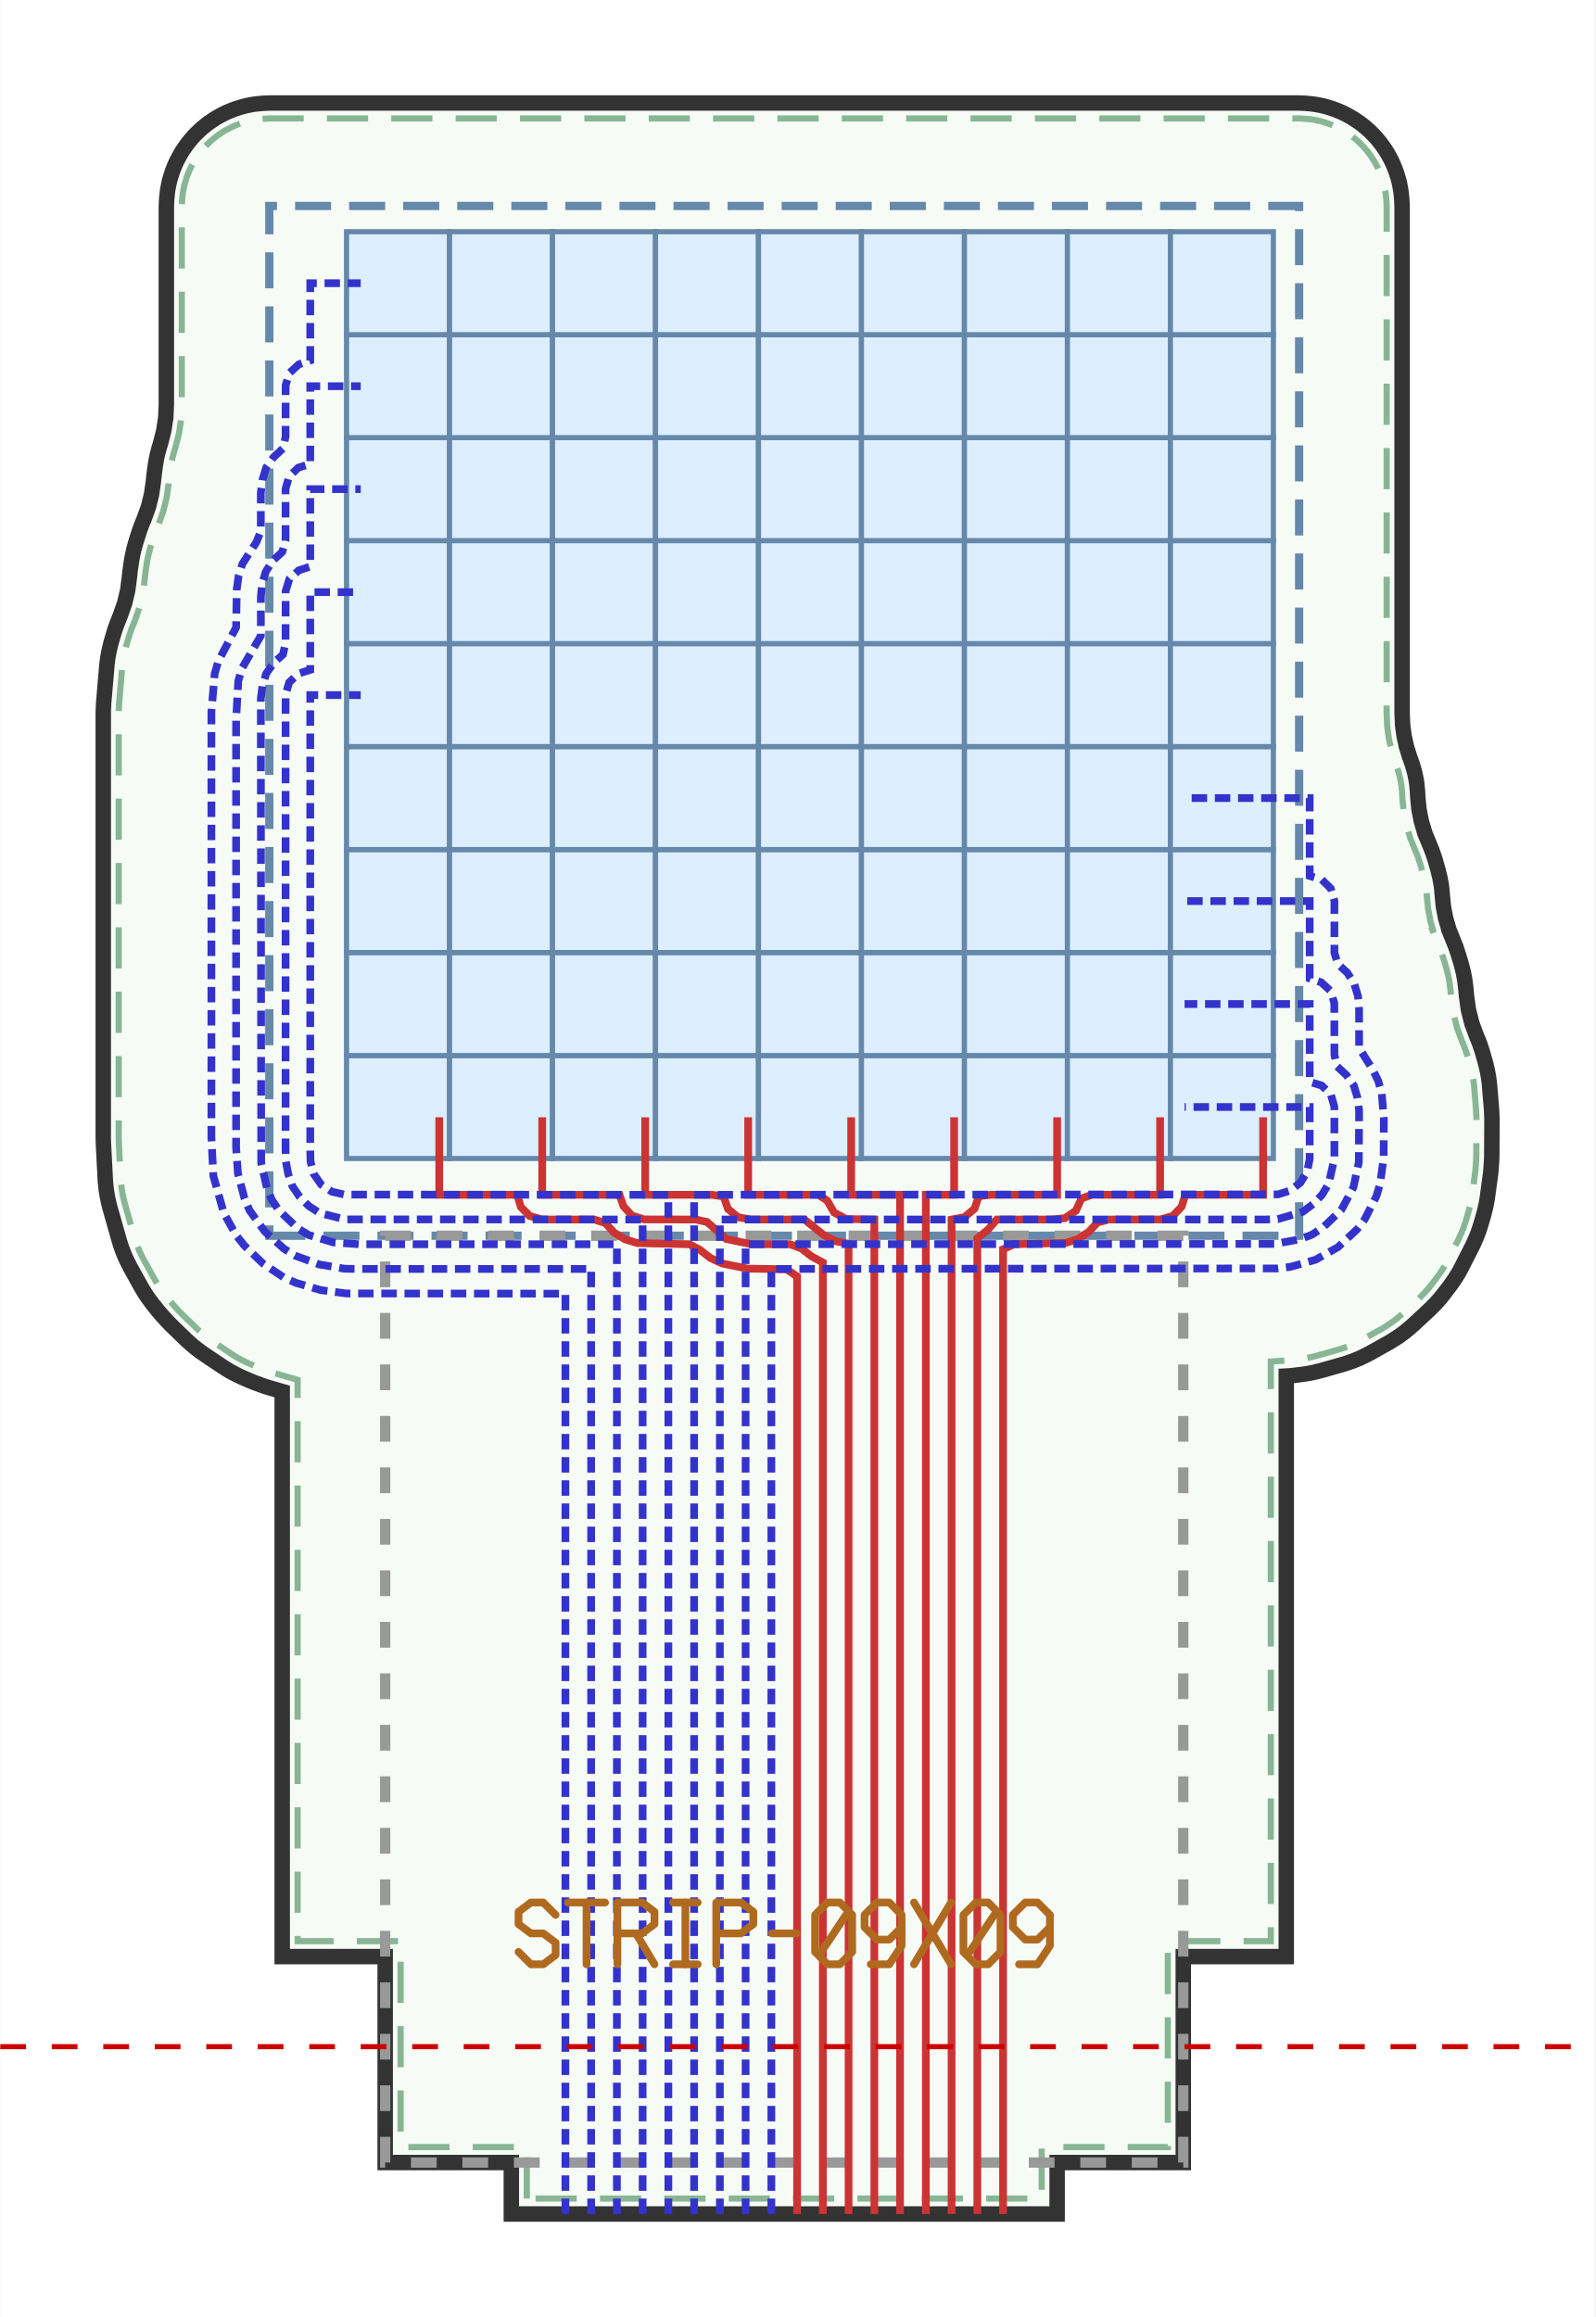
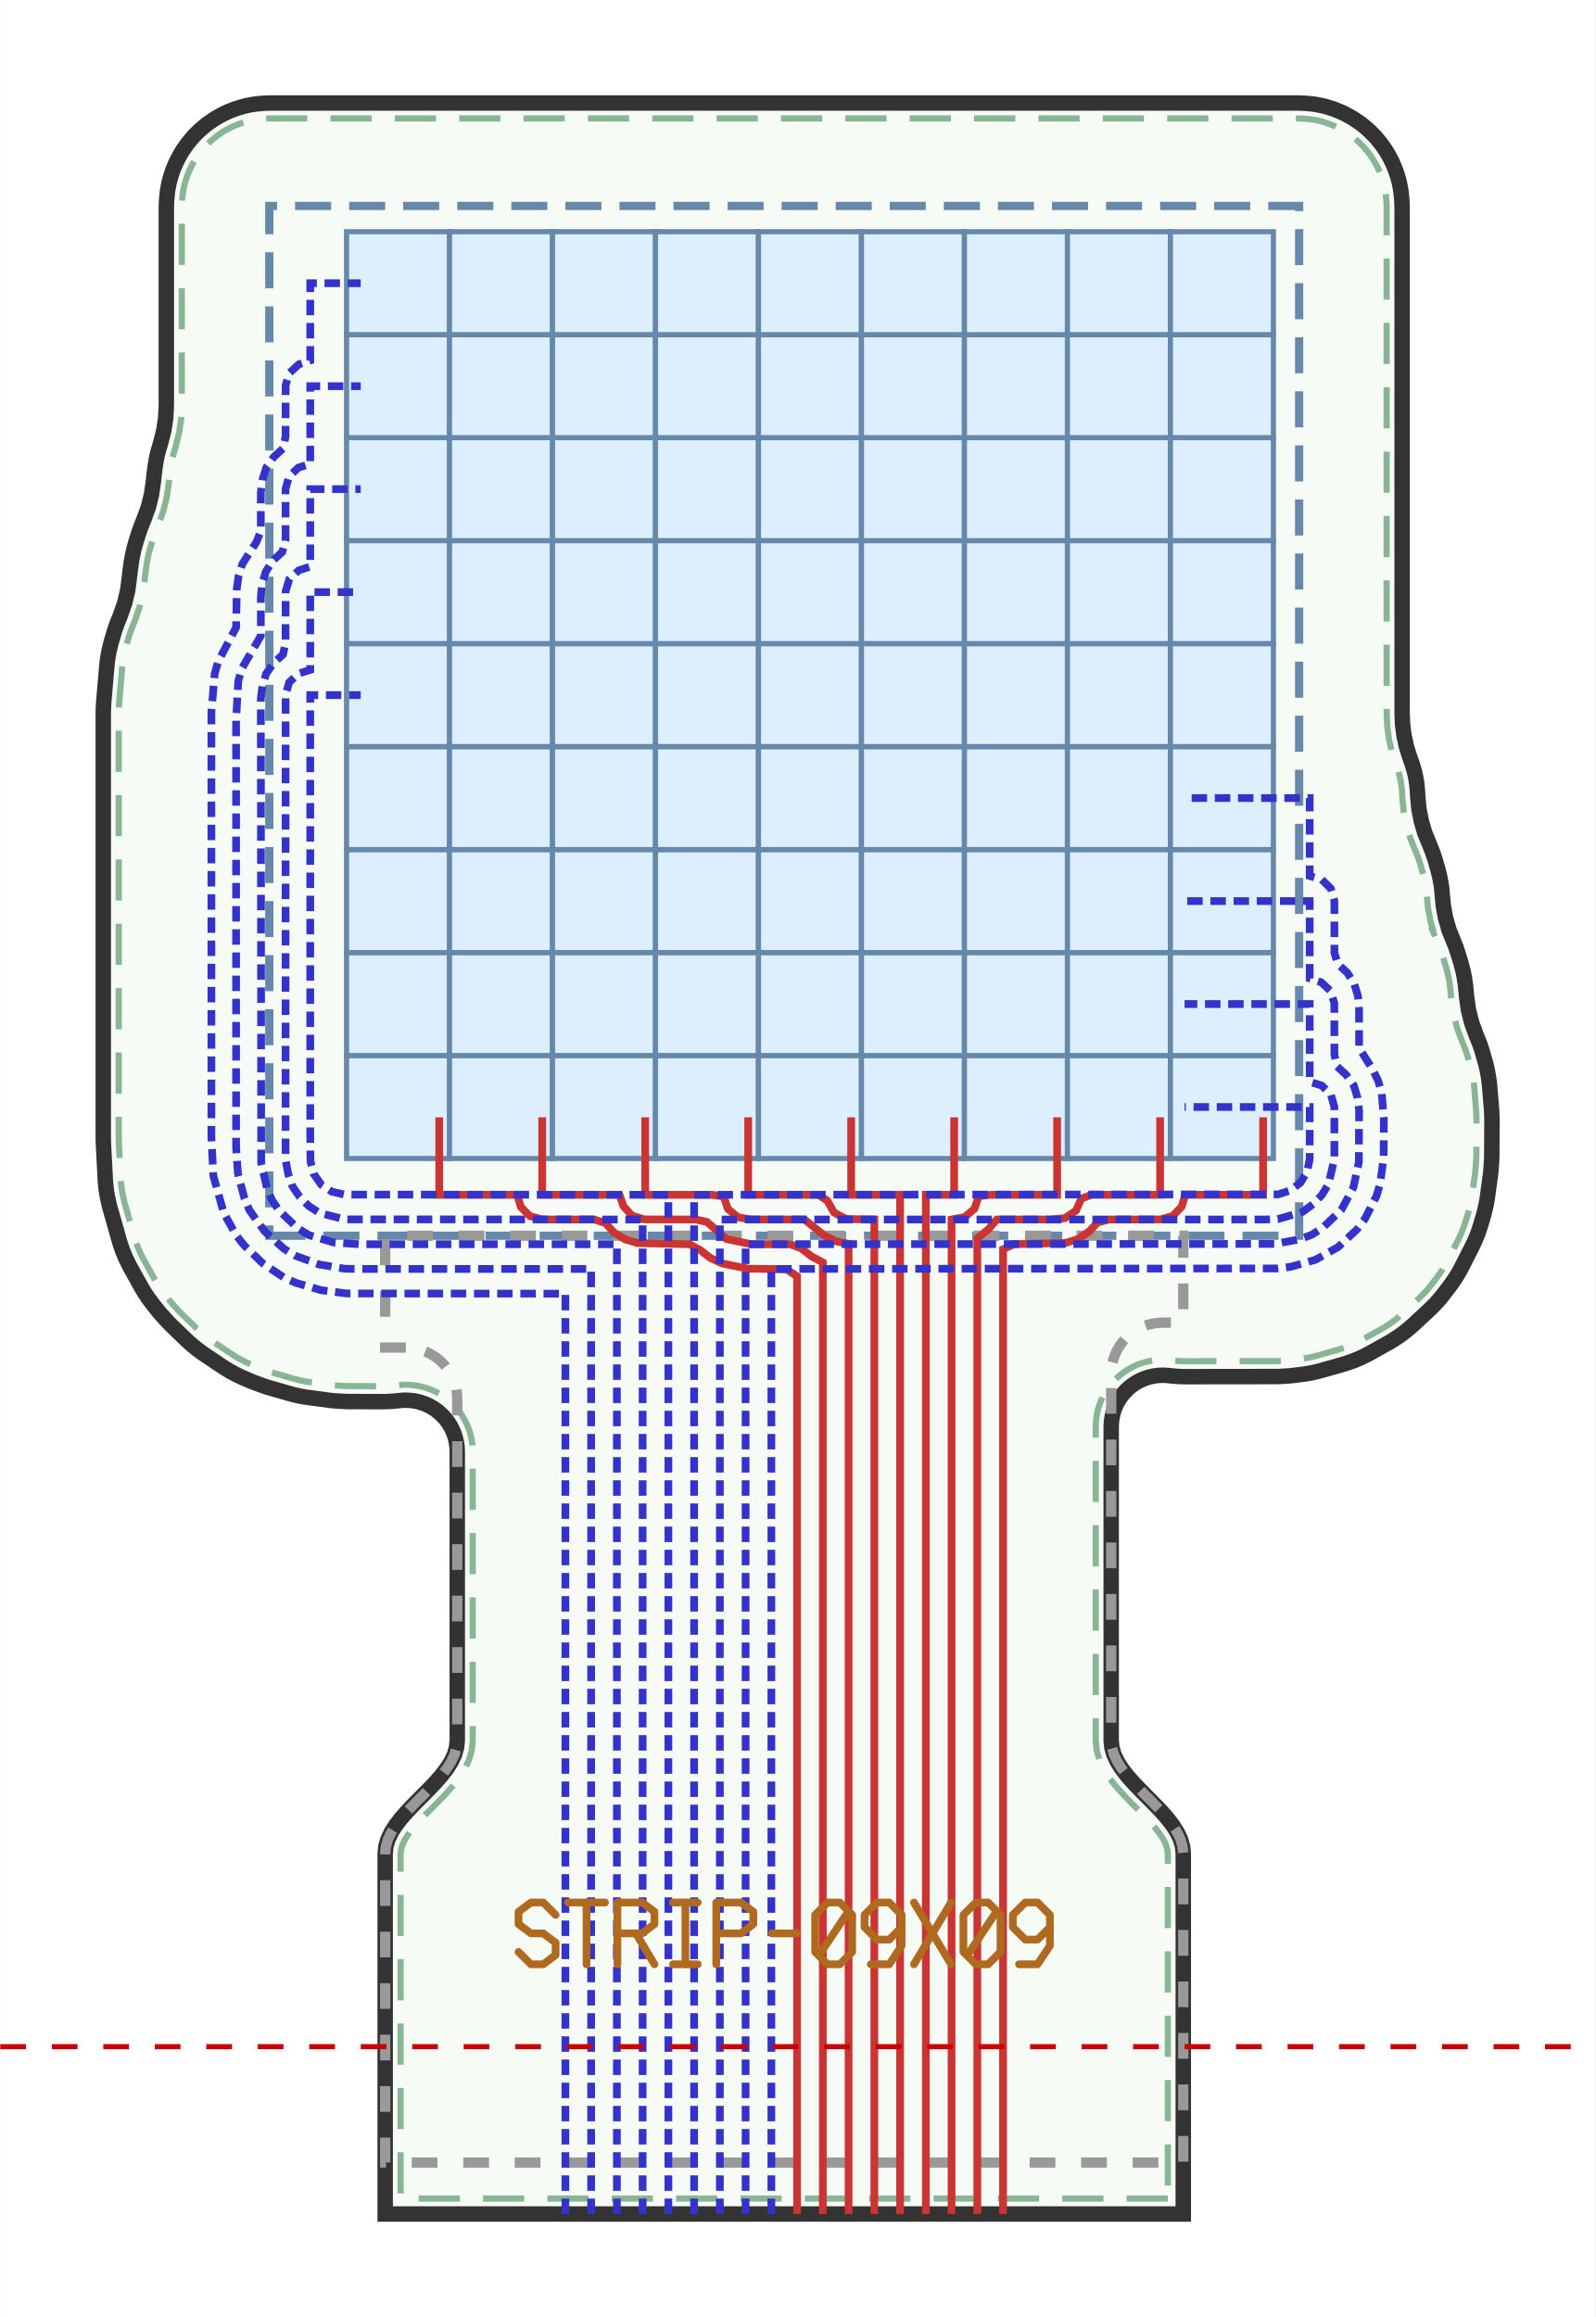
<svg xmlns="http://www.w3.org/2000/svg" viewBox="0 0 30.97 45.00" width="800" height="1162">
  <style>
  .outline { fill: none; stroke: #333; stroke-width: 0.3; }
  .sensor-outline { fill: none; stroke: #6688aa; stroke-width: 0.16; stroke-dasharray: 0.7,0.35; }
  .routing-area { fill: #eef8ef; stroke: none; opacity: 0.55; }
  .route-keepout { fill: none; stroke: #2d7d46; stroke-width: 0.12; stroke-dasharray: 0.8,0.45; opacity: 0.55; }
  .cable { fill: none; stroke: #999; stroke-width: 0.2; stroke-dasharray: 0.5; }
  .pixel { fill: #ddeeff; stroke: #6688aa; stroke-width: 0.1; }
  .pixel-removed { fill: #ffdddd; stroke: #cc4444; stroke-width: 0.1; stroke-dasharray: 0.3; }
  .col-route { fill: none; stroke: #cc3333; stroke-width: 0.15; }
  .row-route { fill: none; stroke: #3333cc; stroke-width: 0.15; stroke-dasharray: 0.3,0.15; }
  .in1-route { fill: none; stroke: #c98a00; stroke-width: 0.15; }
  .in2-route { fill: none; stroke: #2e9e57; stroke-width: 0.15; }
  .connector { fill: #ffffcc; stroke: #999; stroke-width: 0.15; }
  .pad-line { stroke: #cc0000; stroke-width: 0.1; stroke-dasharray: 0.5; }
  .silk { fill: none; stroke: #b06a1f; stroke-width: 0.15; stroke-linecap: round; stroke-linejoin: round; }
</style>
  <rect x="0" y="0" width="30.97" height="45.00" fill="white" />
-   <polygon points="9.925,43.000 9.925,42.000 7.475,42.000 7.475,38.000 5.475,38.000 5.475,27.025 5.199,26.945 5.122,26.920 4.943,26.855 4.868,26.825 4.701,26.753 4.650,26.729 4.557,26.683 4.458,26.630 4.370,26.576 4.322,26.546 3.954,26.299 3.908,26.267 3.825,26.205 3.739,26.136 3.661,26.067 3.620,26.030 3.310,25.730 3.254,25.672 3.126,25.532 3.074,25.471 2.959,25.327 2.928,25.285 2.870,25.207 2.812,25.121 2.762,25.038 2.735,24.993 2.523,24.611 2.490,24.546 2.431,24.425 2.376,24.291 2.332,24.164 2.311,24.095 2.126,23.443 2.109,23.375 2.081,23.247 2.058,23.109 2.044,22.979 2.039,22.909 2.003,22.211 2.002,22.179 2.000,22.105 2.000,22.074 2.000,13.856 2.001,13.803 2.006,13.677 2.010,13.624 2.069,12.935 2.075,12.873 2.091,12.759 2.114,12.637 2.141,12.525 2.156,12.465 2.209,12.284 2.228,12.224 2.267,12.114 2.333,11.949 2.417,11.708 2.475,11.461 2.508,11.208 2.511,11.179 2.519,11.102 2.545,10.918 2.553,10.868 2.571,10.774 2.593,10.674 2.618,10.583 2.632,10.533 2.691,10.346 2.709,10.293 2.745,10.195 2.792,10.081 2.877,9.846 2.937,9.604 2.973,9.357 2.982,9.264 3.005,9.082 3.013,9.029 3.029,8.931 3.051,8.827 3.076,8.731 3.091,8.680 3.116,8.597 3.176,8.358 3.213,8.114 3.225,7.867 3.225,4.031 3.226,3.969 3.232,3.865 3.244,3.743 3.254,3.671 3.278,3.550 3.296,3.479 3.332,3.362 3.356,3.292 3.403,3.179 3.435,3.113 3.493,3.005 3.530,2.941 3.599,2.840 3.642,2.781 3.720,2.686 3.769,2.631 3.856,2.545 3.911,2.495 4.005,2.417 4.064,2.374 4.166,2.306 4.229,2.268 4.338,2.210 4.404,2.178 4.517,2.132 4.587,2.107 4.704,2.071 4.775,2.053 4.895,2.029 4.968,2.019 5.090,2.007 5.194,2.002 5.256,2.000 25.194,2.000 25.256,2.002 25.360,2.007 25.482,2.019 25.554,2.029 25.675,2.053 25.746,2.071 25.863,2.107 25.932,2.132 26.046,2.178 26.112,2.210 26.220,2.268 26.283,2.306 26.385,2.374 26.444,2.417 26.539,2.495 26.594,2.545 26.680,2.631 26.730,2.686 26.807,2.781 26.851,2.840 26.919,2.941 26.957,3.005 27.015,3.113 27.046,3.179 27.093,3.292 27.118,3.362 27.154,3.479 27.172,3.550 27.195,3.671 27.206,3.743 27.218,3.865 27.223,3.969 27.225,4.031 27.225,13.857 27.234,14.071 27.262,14.284 27.307,14.494 27.371,14.699 27.419,14.833 27.454,14.950 27.475,15.031 27.499,15.151 27.511,15.233 27.523,15.355 27.529,15.475 27.552,15.714 27.598,15.949 27.666,16.179 27.757,16.401 27.764,16.417 27.812,16.538 27.851,16.652 27.871,16.714 27.922,16.895 27.936,16.951 27.961,17.055 27.982,17.168 27.993,17.245 28.003,17.360 28.003,17.363 28.026,17.600 28.070,17.834 28.137,18.062 28.200,18.219 28.199,18.219 28.261,18.373 28.295,18.470 28.312,18.522 28.368,18.706 28.385,18.769 28.415,18.888 28.439,19.017 28.456,19.138 28.463,19.203 28.475,19.342 28.513,19.612 28.580,19.877 28.675,20.133 28.697,20.184 28.738,20.289 28.771,20.388 28.787,20.442 28.840,20.627 28.856,20.687 28.881,20.797 28.903,20.917 28.918,21.030 28.924,21.090 28.961,21.535 28.964,21.589 28.969,21.716 28.970,21.769 28.966,22.458 28.963,22.540 28.950,22.733 28.941,22.814 28.882,23.249 28.875,23.295 28.860,23.380 28.840,23.471 28.819,23.555 28.807,23.600 28.751,23.792 28.733,23.847 28.699,23.948 28.656,24.054 28.613,24.152 28.588,24.203 28.386,24.601 28.360,24.651 28.309,24.742 28.249,24.837 28.190,24.923 28.157,24.969 28.038,25.125 28.005,25.168 27.940,25.245 27.868,25.325 27.797,25.397 27.759,25.434 27.437,25.733 27.381,25.782 27.275,25.870 27.155,25.958 27.039,26.032 26.975,26.071 26.601,26.280 26.536,26.314 26.414,26.374 26.278,26.430 26.149,26.475 26.079,26.497 25.653,26.618 25.607,26.630 25.522,26.651 25.429,26.670 25.343,26.684 25.296,26.691 25.108,26.714 25.031,26.722 24.975,26.725 24.975,38.000 22.975,38.000 22.975,42.000 20.525,42.000 20.525,43.000" class="routing-area" />
-   <polygon points="9.925,43.000 9.925,42.000 7.475,42.000 7.475,38.000 5.475,38.000 5.475,27.025 5.199,26.945 5.122,26.920 4.943,26.855 4.868,26.825 4.701,26.753 4.650,26.729 4.557,26.683 4.458,26.630 4.370,26.576 4.322,26.546 3.954,26.299 3.908,26.267 3.825,26.205 3.739,26.136 3.661,26.067 3.620,26.030 3.310,25.730 3.254,25.672 3.126,25.532 3.074,25.471 2.959,25.327 2.928,25.285 2.870,25.207 2.812,25.121 2.762,25.038 2.735,24.993 2.523,24.611 2.490,24.546 2.431,24.425 2.376,24.291 2.332,24.164 2.311,24.095 2.126,23.443 2.109,23.375 2.081,23.247 2.058,23.109 2.044,22.979 2.039,22.909 2.003,22.211 2.002,22.179 2.000,22.105 2.000,22.074 2.000,13.856 2.001,13.803 2.006,13.677 2.010,13.624 2.069,12.935 2.075,12.873 2.091,12.759 2.114,12.637 2.141,12.525 2.156,12.465 2.209,12.284 2.228,12.224 2.267,12.114 2.333,11.949 2.417,11.708 2.475,11.461 2.508,11.208 2.511,11.179 2.519,11.102 2.545,10.918 2.553,10.868 2.571,10.774 2.593,10.674 2.618,10.583 2.632,10.533 2.691,10.346 2.709,10.293 2.745,10.195 2.792,10.081 2.877,9.846 2.937,9.604 2.973,9.357 2.982,9.264 3.005,9.082 3.013,9.029 3.029,8.931 3.051,8.827 3.076,8.731 3.091,8.680 3.116,8.597 3.176,8.358 3.213,8.114 3.225,7.867 3.225,4.031 3.226,3.969 3.232,3.865 3.244,3.743 3.254,3.671 3.278,3.550 3.296,3.479 3.332,3.362 3.356,3.292 3.403,3.179 3.435,3.113 3.493,3.005 3.530,2.941 3.599,2.840 3.642,2.781 3.720,2.686 3.769,2.631 3.856,2.545 3.911,2.495 4.005,2.417 4.064,2.374 4.166,2.306 4.229,2.268 4.338,2.210 4.404,2.178 4.517,2.132 4.587,2.107 4.704,2.071 4.775,2.053 4.895,2.029 4.968,2.019 5.090,2.007 5.194,2.002 5.256,2.000 25.194,2.000 25.256,2.002 25.360,2.007 25.482,2.019 25.554,2.029 25.675,2.053 25.746,2.071 25.863,2.107 25.932,2.132 26.046,2.178 26.112,2.210 26.220,2.268 26.283,2.306 26.385,2.374 26.444,2.417 26.539,2.495 26.594,2.545 26.680,2.631 26.730,2.686 26.807,2.781 26.851,2.840 26.919,2.941 26.957,3.005 27.015,3.113 27.046,3.179 27.093,3.292 27.118,3.362 27.154,3.479 27.172,3.550 27.195,3.671 27.206,3.743 27.218,3.865 27.223,3.969 27.225,4.031 27.225,13.857 27.234,14.071 27.262,14.284 27.307,14.494 27.371,14.699 27.419,14.833 27.454,14.950 27.475,15.031 27.499,15.151 27.511,15.233 27.523,15.355 27.529,15.475 27.552,15.714 27.598,15.949 27.666,16.179 27.757,16.401 27.764,16.417 27.812,16.538 27.851,16.652 27.871,16.714 27.922,16.895 27.936,16.951 27.961,17.055 27.982,17.168 27.993,17.245 28.003,17.360 28.003,17.363 28.026,17.600 28.070,17.834 28.137,18.062 28.200,18.219 28.199,18.219 28.261,18.373 28.295,18.470 28.312,18.522 28.368,18.706 28.385,18.769 28.415,18.888 28.439,19.017 28.456,19.138 28.463,19.203 28.475,19.342 28.513,19.612 28.580,19.877 28.675,20.133 28.697,20.184 28.738,20.289 28.771,20.388 28.787,20.442 28.840,20.627 28.856,20.687 28.881,20.797 28.903,20.917 28.918,21.030 28.924,21.090 28.961,21.535 28.964,21.589 28.969,21.716 28.970,21.769 28.966,22.458 28.963,22.540 28.950,22.733 28.941,22.814 28.882,23.249 28.875,23.295 28.860,23.380 28.840,23.471 28.819,23.555 28.807,23.600 28.751,23.792 28.733,23.847 28.699,23.948 28.656,24.054 28.613,24.152 28.588,24.203 28.386,24.601 28.360,24.651 28.309,24.742 28.249,24.837 28.190,24.923 28.157,24.969 28.038,25.125 28.005,25.168 27.940,25.245 27.868,25.325 27.797,25.397 27.759,25.434 27.437,25.733 27.381,25.782 27.275,25.870 27.155,25.958 27.039,26.032 26.975,26.071 26.601,26.280 26.536,26.314 26.414,26.374 26.278,26.430 26.149,26.475 26.079,26.497 25.653,26.618 25.607,26.630 25.522,26.651 25.429,26.670 25.343,26.684 25.296,26.691 25.108,26.714 25.031,26.722 24.975,26.725 24.975,38.000 22.975,38.000 22.975,42.000 20.525,42.000 20.525,43.000" class="outline" />
+   <polygon points="22.975,43.000 7.475,43.000 7.475,36.000 7.488,35.863 7.528,35.725 7.593,35.588 7.680,35.450 7.786,35.313 7.907,35.175 8.038,35.038 8.311,34.763 8.443,34.626 8.564,34.488 8.670,34.351 8.757,34.213 8.822,34.076 8.861,33.938 8.875,33.801 8.875,28.194 8.870,28.094 8.855,27.996 8.831,27.899 8.797,27.806 8.754,27.716 8.702,27.631 8.642,27.552 8.574,27.479 8.500,27.413 8.419,27.354 8.333,27.305 8.242,27.263 8.148,27.232 8.051,27.209 7.952,27.197 7.853,27.194 7.753,27.201 7.752,27.201 7.740,27.203 7.618,27.215 7.504,27.220 7.442,27.222 6.759,27.221 6.677,27.218 6.485,27.206 6.403,27.198 5.972,27.140 5.925,27.133 5.839,27.119 5.747,27.099 5.663,27.078 5.618,27.066 5.199,26.945 5.122,26.920 4.943,26.855 4.868,26.825 4.701,26.753 4.650,26.729 4.557,26.683 4.458,26.630 4.370,26.576 4.322,26.546 3.954,26.299 3.908,26.267 3.825,26.205 3.739,26.136 3.661,26.067 3.620,26.030 3.310,25.730 3.254,25.672 3.126,25.532 3.074,25.471 2.959,25.327 2.928,25.285 2.870,25.207 2.812,25.121 2.762,25.038 2.735,24.993 2.523,24.611 2.490,24.546 2.431,24.425 2.376,24.291 2.332,24.164 2.311,24.095 2.126,23.443 2.109,23.375 2.081,23.247 2.058,23.109 2.044,22.979 2.039,22.909 2.003,22.211 2.002,22.179 2.000,22.105 2.000,22.074 2.000,13.856 2.001,13.803 2.006,13.677 2.010,13.624 2.069,12.935 2.075,12.873 2.091,12.759 2.114,12.637 2.141,12.525 2.156,12.465 2.209,12.284 2.228,12.224 2.267,12.114 2.333,11.949 2.417,11.708 2.475,11.461 2.508,11.208 2.511,11.179 2.519,11.102 2.545,10.918 2.553,10.868 2.571,10.774 2.593,10.674 2.618,10.583 2.632,10.533 2.691,10.346 2.709,10.293 2.745,10.195 2.792,10.081 2.877,9.846 2.937,9.604 2.973,9.357 2.982,9.264 3.005,9.082 3.013,9.029 3.029,8.931 3.051,8.827 3.076,8.731 3.091,8.680 3.116,8.597 3.176,8.358 3.213,8.114 3.225,7.867 3.225,4.031 3.226,3.969 3.232,3.865 3.244,3.743 3.254,3.671 3.278,3.550 3.296,3.479 3.332,3.362 3.356,3.292 3.403,3.179 3.435,3.113 3.493,3.005 3.530,2.941 3.599,2.840 3.642,2.781 3.720,2.686 3.769,2.631 3.856,2.545 3.911,2.495 4.005,2.417 4.064,2.374 4.166,2.306 4.229,2.268 4.338,2.210 4.404,2.178 4.517,2.132 4.587,2.107 4.704,2.071 4.775,2.053 4.895,2.029 4.968,2.019 5.090,2.007 5.194,2.002 5.256,2.000 25.194,2.000 25.256,2.002 25.360,2.007 25.482,2.019 25.554,2.029 25.675,2.053 25.746,2.071 25.863,2.107 25.932,2.132 26.046,2.178 26.112,2.210 26.220,2.268 26.283,2.306 26.385,2.374 26.444,2.417 26.539,2.495 26.594,2.545 26.680,2.631 26.730,2.686 26.807,2.781 26.851,2.840 26.919,2.941 26.957,3.005 27.015,3.113 27.046,3.179 27.093,3.292 27.118,3.362 27.154,3.479 27.172,3.550 27.195,3.671 27.206,3.743 27.218,3.865 27.223,3.969 27.225,4.031 27.225,13.857 27.234,14.071 27.262,14.284 27.307,14.494 27.371,14.699 27.419,14.833 27.454,14.950 27.475,15.031 27.499,15.151 27.511,15.233 27.523,15.355 27.529,15.475 27.552,15.714 27.598,15.949 27.666,16.179 27.757,16.401 27.764,16.417 27.812,16.538 27.851,16.652 27.871,16.714 27.922,16.895 27.936,16.951 27.961,17.055 27.982,17.168 27.993,17.245 28.003,17.360 28.003,17.363 28.026,17.600 28.070,17.834 28.137,18.062 28.200,18.219 28.199,18.219 28.261,18.373 28.295,18.470 28.312,18.522 28.368,18.706 28.385,18.769 28.415,18.888 28.439,19.017 28.456,19.138 28.463,19.203 28.475,19.342 28.513,19.612 28.580,19.877 28.675,20.133 28.697,20.184 28.738,20.289 28.771,20.388 28.787,20.442 28.840,20.627 28.856,20.687 28.881,20.797 28.903,20.917 28.918,21.030 28.924,21.090 28.961,21.535 28.964,21.589 28.969,21.716 28.970,21.769 28.966,22.458 28.963,22.540 28.950,22.733 28.941,22.814 28.882,23.249 28.875,23.295 28.860,23.380 28.840,23.471 28.819,23.555 28.807,23.600 28.751,23.792 28.733,23.847 28.699,23.948 28.656,24.054 28.613,24.152 28.588,24.203 28.386,24.601 28.360,24.651 28.309,24.742 28.249,24.837 28.190,24.923 28.157,24.969 28.038,25.125 28.005,25.168 27.940,25.245 27.868,25.325 27.797,25.397 27.759,25.434 27.437,25.733 27.381,25.782 27.275,25.870 27.155,25.958 27.039,26.032 26.975,26.071 26.601,26.280 26.536,26.314 26.414,26.374 26.278,26.430 26.149,26.475 26.079,26.497 25.653,26.618 25.607,26.630 25.522,26.651 25.429,26.670 25.343,26.684 25.296,26.691 25.108,26.714 25.031,26.722 24.848,26.733 24.771,26.735 23.008,26.737 22.946,26.736 22.832,26.730 22.710,26.718 22.698,26.717 22.696,26.716 22.597,26.709 22.498,26.712 22.399,26.725 22.302,26.747 22.208,26.779 22.117,26.820 22.031,26.870 21.950,26.928 21.876,26.994 21.808,27.067 21.748,27.146 21.696,27.231 21.653,27.321 21.619,27.415 21.595,27.511 21.580,27.610 21.575,27.709 21.575,33.801 21.588,33.938 21.628,34.076 21.693,34.213 21.780,34.351 21.886,34.488 22.007,34.626 22.138,34.763 22.411,35.038 22.543,35.175 22.664,35.313 22.770,35.450 22.857,35.588 22.922,35.725 22.961,35.863 22.975,36.000" class="routing-area" />
+   <polygon points="22.975,43.000 7.475,43.000 7.475,36.000 7.488,35.863 7.528,35.725 7.593,35.588 7.680,35.450 7.786,35.313 7.907,35.175 8.038,35.038 8.311,34.763 8.443,34.626 8.564,34.488 8.670,34.351 8.757,34.213 8.822,34.076 8.861,33.938 8.875,33.801 8.875,28.194 8.870,28.094 8.855,27.996 8.831,27.899 8.797,27.806 8.754,27.716 8.702,27.631 8.642,27.552 8.574,27.479 8.500,27.413 8.419,27.354 8.333,27.305 8.242,27.263 8.148,27.232 8.051,27.209 7.952,27.197 7.853,27.194 7.753,27.201 7.752,27.201 7.740,27.203 7.618,27.215 7.504,27.220 7.442,27.222 6.759,27.221 6.677,27.218 6.485,27.206 6.403,27.198 5.972,27.140 5.925,27.133 5.839,27.119 5.747,27.099 5.663,27.078 5.618,27.066 5.199,26.945 5.122,26.920 4.943,26.855 4.868,26.825 4.701,26.753 4.650,26.729 4.557,26.683 4.458,26.630 4.370,26.576 4.322,26.546 3.954,26.299 3.908,26.267 3.825,26.205 3.739,26.136 3.661,26.067 3.620,26.030 3.310,25.730 3.254,25.672 3.126,25.532 3.074,25.471 2.959,25.327 2.928,25.285 2.870,25.207 2.812,25.121 2.762,25.038 2.735,24.993 2.523,24.611 2.490,24.546 2.431,24.425 2.376,24.291 2.332,24.164 2.311,24.095 2.126,23.443 2.109,23.375 2.081,23.247 2.058,23.109 2.044,22.979 2.039,22.909 2.003,22.211 2.002,22.179 2.000,22.105 2.000,22.074 2.000,13.856 2.001,13.803 2.006,13.677 2.010,13.624 2.069,12.935 2.075,12.873 2.091,12.759 2.114,12.637 2.141,12.525 2.156,12.465 2.209,12.284 2.228,12.224 2.267,12.114 2.333,11.949 2.417,11.708 2.475,11.461 2.508,11.208 2.511,11.179 2.519,11.102 2.545,10.918 2.553,10.868 2.571,10.774 2.593,10.674 2.618,10.583 2.632,10.533 2.691,10.346 2.709,10.293 2.745,10.195 2.792,10.081 2.877,9.846 2.937,9.604 2.973,9.357 2.982,9.264 3.005,9.082 3.013,9.029 3.029,8.931 3.051,8.827 3.076,8.731 3.091,8.680 3.116,8.597 3.176,8.358 3.213,8.114 3.225,7.867 3.225,4.031 3.226,3.969 3.232,3.865 3.244,3.743 3.254,3.671 3.278,3.550 3.296,3.479 3.332,3.362 3.356,3.292 3.403,3.179 3.435,3.113 3.493,3.005 3.530,2.941 3.599,2.840 3.642,2.781 3.720,2.686 3.769,2.631 3.856,2.545 3.911,2.495 4.005,2.417 4.064,2.374 4.166,2.306 4.229,2.268 4.338,2.210 4.404,2.178 4.517,2.132 4.587,2.107 4.704,2.071 4.775,2.053 4.895,2.029 4.968,2.019 5.090,2.007 5.194,2.002 5.256,2.000 25.194,2.000 25.256,2.002 25.360,2.007 25.482,2.019 25.554,2.029 25.675,2.053 25.746,2.071 25.863,2.107 25.932,2.132 26.046,2.178 26.112,2.210 26.220,2.268 26.283,2.306 26.385,2.374 26.444,2.417 26.539,2.495 26.594,2.545 26.680,2.631 26.730,2.686 26.807,2.781 26.851,2.840 26.919,2.941 26.957,3.005 27.015,3.113 27.046,3.179 27.093,3.292 27.118,3.362 27.154,3.479 27.172,3.550 27.195,3.671 27.206,3.743 27.218,3.865 27.223,3.969 27.225,4.031 27.225,13.857 27.234,14.071 27.262,14.284 27.307,14.494 27.371,14.699 27.419,14.833 27.454,14.950 27.475,15.031 27.499,15.151 27.511,15.233 27.523,15.355 27.529,15.475 27.552,15.714 27.598,15.949 27.666,16.179 27.757,16.401 27.764,16.417 27.812,16.538 27.851,16.652 27.871,16.714 27.922,16.895 27.936,16.951 27.961,17.055 27.982,17.168 27.993,17.245 28.003,17.360 28.003,17.363 28.026,17.600 28.070,17.834 28.137,18.062 28.200,18.219 28.199,18.219 28.261,18.373 28.295,18.470 28.312,18.522 28.368,18.706 28.385,18.769 28.415,18.888 28.439,19.017 28.456,19.138 28.463,19.203 28.475,19.342 28.513,19.612 28.580,19.877 28.675,20.133 28.697,20.184 28.738,20.289 28.771,20.388 28.787,20.442 28.840,20.627 28.856,20.687 28.881,20.797 28.903,20.917 28.918,21.030 28.924,21.090 28.961,21.535 28.964,21.589 28.969,21.716 28.970,21.769 28.966,22.458 28.963,22.540 28.950,22.733 28.941,22.814 28.882,23.249 28.875,23.295 28.860,23.380 28.840,23.471 28.819,23.555 28.807,23.600 28.751,23.792 28.733,23.847 28.699,23.948 28.656,24.054 28.613,24.152 28.588,24.203 28.386,24.601 28.360,24.651 28.309,24.742 28.249,24.837 28.190,24.923 28.157,24.969 28.038,25.125 28.005,25.168 27.940,25.245 27.868,25.325 27.797,25.397 27.759,25.434 27.437,25.733 27.381,25.782 27.275,25.870 27.155,25.958 27.039,26.032 26.975,26.071 26.601,26.280 26.536,26.314 26.414,26.374 26.278,26.430 26.149,26.475 26.079,26.497 25.653,26.618 25.607,26.630 25.522,26.651 25.429,26.670 25.343,26.684 25.296,26.691 25.108,26.714 25.031,26.722 24.848,26.733 24.771,26.735 23.008,26.737 22.946,26.736 22.832,26.730 22.710,26.718 22.698,26.717 22.696,26.716 22.597,26.709 22.498,26.712 22.399,26.725 22.302,26.747 22.208,26.779 22.117,26.820 22.031,26.870 21.950,26.928 21.876,26.994 21.808,27.067 21.748,27.146 21.696,27.231 21.653,27.321 21.619,27.415 21.595,27.511 21.580,27.610 21.575,27.709 21.575,33.801 21.588,33.938 21.628,34.076 21.693,34.213 21.780,34.351 21.886,34.488 22.007,34.626 22.138,34.763 22.411,35.038 22.543,35.175 22.664,35.313 22.770,35.450 22.857,35.588 22.922,35.725 22.961,35.863 22.975,36.000" class="outline" />
  <polygon points="5.225,24.000 25.225,24.000 25.225,4.000 5.225,4.000" class="sensor-outline" />
-   <polygon points="10.225,42.700 10.225,41.700 7.775,41.700 7.775,37.700 5.775,37.700 5.775,26.799 5.287,26.658 5.219,26.636 5.049,26.575 4.983,26.548 4.824,26.479 4.779,26.458 4.695,26.417 4.608,26.370 4.528,26.321 4.487,26.294 4.123,26.051 4.083,26.023 4.008,25.968 3.932,25.906 3.862,25.845 3.827,25.811 3.522,25.517 3.473,25.466 3.351,25.333 3.306,25.280 3.196,25.142 3.168,25.106 3.116,25.035 3.065,24.959 3.019,24.884 2.996,24.844 2.788,24.469 2.758,24.412 2.705,24.303 2.657,24.185 2.617,24.070 2.598,24.009 2.416,23.366 2.401,23.306 2.375,23.191 2.355,23.069 2.343,22.951 2.338,22.890 2.303,22.198 2.302,22.170 2.300,22.099 2.300,22.072 2.300,13.859 2.301,13.812 2.306,13.693 2.309,13.647 2.367,12.964 2.373,12.910 2.387,12.807 2.407,12.699 2.431,12.598 2.445,12.545 2.496,12.372 2.513,12.319 2.547,12.219 2.614,12.054 2.705,11.792 2.771,11.515 2.807,11.240 2.809,11.207 2.817,11.139 2.842,10.963 2.849,10.919 2.865,10.834 2.884,10.747 2.907,10.664 2.919,10.621 2.977,10.439 2.992,10.392 3.024,10.304 3.072,10.190 3.164,9.933 3.232,9.662 3.271,9.392 3.280,9.297 3.302,9.123 3.309,9.076 3.324,8.988 3.343,8.896 3.366,8.810 3.379,8.764 3.405,8.678 3.471,8.417 3.512,8.143 3.525,7.875 3.525,4.034 3.526,3.980 3.531,3.887 3.541,3.780 3.550,3.722 3.571,3.616 3.585,3.559 3.617,3.456 3.636,3.400 3.678,3.301 3.703,3.248 3.754,3.152 3.784,3.102 3.844,3.012 3.879,2.965 3.947,2.882 3.987,2.838 4.063,2.762 4.107,2.722 4.190,2.654 4.237,2.619 4.327,2.559 4.377,2.529 4.473,2.478 4.526,2.453 4.625,2.412 4.681,2.392 4.784,2.360 4.841,2.346 4.947,2.325 5.005,2.316 5.112,2.306 5.205,2.301 5.259,2.300 25.191,2.300 25.245,2.301 25.338,2.306 25.445,2.316 25.503,2.325 25.609,2.346 25.666,2.360 25.769,2.392 25.824,2.412 25.924,2.453 25.977,2.478 26.072,2.529 26.123,2.559 26.213,2.619 26.260,2.654 26.343,2.722 26.387,2.762 26.463,2.838 26.502,2.882 26.571,2.965 26.606,3.012 26.666,3.102 26.696,3.152 26.747,3.248 26.772,3.301 26.813,3.400 26.833,3.456 26.864,3.559 26.879,3.616 26.900,3.722 26.908,3.780 26.919,3.887 26.924,3.980 26.925,4.034 26.925,13.863 26.935,14.097 26.966,14.336 27.017,14.571 27.086,14.794 27.134,14.927 27.165,15.030 27.182,15.097 27.203,15.202 27.213,15.270 27.224,15.378 27.229,15.497 27.255,15.757 27.306,16.021 27.383,16.278 27.481,16.521 27.488,16.535 27.531,16.642 27.566,16.745 27.583,16.800 27.632,16.974 27.645,17.023 27.667,17.117 27.686,17.216 27.695,17.280 27.704,17.381 27.704,17.384 27.728,17.642 27.778,17.904 27.821,18.048 27.809,18.053 27.980,18.479 28.011,18.566 28.026,18.613 28.080,18.789 28.095,18.845 28.121,18.952 28.143,19.065 28.158,19.175 28.165,19.232 28.177,19.375 28.218,19.670 28.293,19.967 28.397,20.246 28.420,20.298 28.455,20.390 28.485,20.480 28.500,20.527 28.551,20.706 28.564,20.758 28.587,20.858 28.607,20.963 28.620,21.065 28.626,21.119 28.661,21.556 28.664,21.603 28.669,21.724 28.670,21.771 28.666,22.451 28.664,22.524 28.651,22.707 28.643,22.778 28.585,23.205 28.579,23.246 28.565,23.323 28.548,23.403 28.529,23.479 28.518,23.519 28.464,23.705 28.448,23.753 28.417,23.844 28.380,23.938 28.340,24.025 28.319,24.071 28.120,24.463 28.097,24.506 28.051,24.589 27.998,24.673 27.945,24.750 27.916,24.790 27.801,24.942 27.771,24.979 27.714,25.049 27.650,25.119 27.586,25.184 27.552,25.217 27.236,25.511 27.187,25.554 27.091,25.633 26.985,25.710 26.880,25.778 26.824,25.811 26.458,26.016 26.401,26.046 26.290,26.100 26.171,26.150 26.055,26.190 25.993,26.210 25.574,26.329 25.534,26.339 25.457,26.358 25.375,26.374 25.297,26.387 25.256,26.393 25.075,26.416 25.007,26.422 24.675,26.443 24.675,37.700 22.675,37.700 22.675,41.700 20.225,41.700 20.225,42.700 10.225,42.700" class="route-keepout" />
-   <polygon points="7.475,24.000 22.975,24.000 22.975,42.000 7.475,42.000 7.475,24.000" class="cable" />
+   <polygon points="22.675,42.700 7.775,42.700 7.775,36.015 7.784,35.919 7.810,35.831 7.856,35.732 7.926,35.622 8.018,35.504 8.128,35.378 8.253,35.247 8.526,34.972 8.664,34.828 8.795,34.679 8.916,34.523 9.020,34.358 9.103,34.182 9.157,33.995 9.175,33.816 9.175,28.186 9.169,28.064 9.150,27.936 9.118,27.811 9.074,27.689 9.017,27.573 8.950,27.462 8.872,27.359 8.784,27.264 8.687,27.178 8.582,27.102 8.470,27.037 8.352,26.984 8.230,26.943 8.104,26.913 7.975,26.897 7.846,26.893 7.724,26.902 7.712,26.904 7.703,26.905 7.596,26.916 7.493,26.921 7.439,26.922 6.764,26.921 6.692,26.919 6.510,26.907 6.438,26.900 6.014,26.843 5.973,26.837 5.895,26.824 5.815,26.807 5.738,26.788 5.698,26.777 5.287,26.658 5.219,26.636 5.049,26.575 4.983,26.548 4.824,26.479 4.779,26.458 4.695,26.417 4.608,26.370 4.528,26.321 4.487,26.294 4.123,26.051 4.083,26.023 4.008,25.968 3.932,25.906 3.862,25.845 3.827,25.811 3.522,25.517 3.473,25.466 3.351,25.333 3.306,25.280 3.196,25.142 3.168,25.106 3.116,25.035 3.065,24.959 3.019,24.884 2.996,24.844 2.788,24.469 2.758,24.412 2.705,24.303 2.657,24.185 2.617,24.070 2.598,24.009 2.416,23.366 2.401,23.306 2.375,23.191 2.355,23.069 2.343,22.951 2.338,22.890 2.303,22.198 2.302,22.170 2.300,22.099 2.300,22.072 2.300,13.859 2.301,13.812 2.306,13.693 2.309,13.647 2.367,12.964 2.373,12.910 2.387,12.807 2.407,12.699 2.431,12.598 2.445,12.545 2.496,12.372 2.513,12.319 2.547,12.219 2.614,12.054 2.705,11.792 2.771,11.515 2.807,11.240 2.809,11.207 2.817,11.139 2.842,10.963 2.849,10.919 2.865,10.834 2.884,10.747 2.907,10.664 2.919,10.621 2.977,10.439 2.992,10.392 3.024,10.304 3.072,10.190 3.164,9.933 3.232,9.662 3.271,9.392 3.280,9.297 3.302,9.123 3.309,9.076 3.324,8.988 3.343,8.896 3.366,8.810 3.379,8.764 3.405,8.678 3.471,8.417 3.512,8.143 3.525,7.875 3.525,4.034 3.526,3.980 3.531,3.887 3.541,3.780 3.550,3.722 3.571,3.616 3.585,3.559 3.617,3.456 3.636,3.400 3.678,3.301 3.703,3.248 3.754,3.152 3.784,3.102 3.844,3.012 3.879,2.965 3.947,2.882 3.987,2.838 4.063,2.762 4.107,2.722 4.190,2.654 4.237,2.619 4.327,2.559 4.377,2.529 4.473,2.478 4.526,2.453 4.625,2.412 4.681,2.392 4.784,2.360 4.841,2.346 4.947,2.325 5.005,2.316 5.112,2.306 5.205,2.301 5.259,2.300 25.191,2.300 25.245,2.301 25.338,2.306 25.445,2.316 25.503,2.325 25.609,2.346 25.666,2.360 25.769,2.392 25.824,2.412 25.924,2.453 25.977,2.478 26.072,2.529 26.123,2.559 26.213,2.619 26.260,2.654 26.343,2.722 26.387,2.762 26.463,2.838 26.502,2.882 26.571,2.965 26.606,3.012 26.666,3.102 26.696,3.152 26.747,3.248 26.772,3.301 26.813,3.400 26.833,3.456 26.864,3.559 26.879,3.616 26.900,3.722 26.908,3.780 26.919,3.887 26.924,3.980 26.925,4.034 26.925,13.863 26.935,14.097 26.966,14.336 27.017,14.571 27.086,14.794 27.134,14.927 27.165,15.030 27.182,15.097 27.203,15.202 27.213,15.270 27.224,15.378 27.229,15.497 27.255,15.757 27.306,16.021 27.383,16.278 27.481,16.521 27.488,16.535 27.531,16.642 27.566,16.745 27.583,16.800 27.632,16.974 27.645,17.023 27.667,17.117 27.686,17.216 27.695,17.280 27.704,17.381 27.704,17.384 27.728,17.642 27.778,17.904 27.821,18.048 27.809,18.053 27.980,18.479 28.011,18.566 28.026,18.613 28.080,18.789 28.095,18.845 28.121,18.952 28.143,19.065 28.158,19.175 28.165,19.232 28.177,19.375 28.218,19.670 28.293,19.967 28.397,20.246 28.420,20.298 28.455,20.390 28.485,20.480 28.500,20.527 28.551,20.706 28.564,20.758 28.587,20.858 28.607,20.963 28.620,21.065 28.626,21.119 28.661,21.556 28.664,21.603 28.669,21.724 28.670,21.771 28.666,22.451 28.664,22.524 28.651,22.707 28.643,22.778 28.585,23.205 28.579,23.246 28.565,23.323 28.548,23.403 28.529,23.479 28.518,23.519 28.464,23.705 28.448,23.753 28.417,23.844 28.380,23.938 28.340,24.025 28.319,24.071 28.120,24.463 28.097,24.506 28.051,24.589 27.998,24.673 27.945,24.750 27.916,24.790 27.801,24.942 27.771,24.979 27.714,25.049 27.650,25.119 27.586,25.184 27.552,25.217 27.236,25.511 27.187,25.554 27.091,25.633 26.985,25.710 26.880,25.778 26.824,25.811 26.458,26.016 26.401,26.046 26.290,26.100 26.171,26.150 26.055,26.190 25.993,26.210 25.574,26.329 25.534,26.339 25.457,26.358 25.375,26.374 25.297,26.387 25.256,26.393 25.075,26.416 25.007,26.422 24.834,26.433 24.766,26.435 23.011,26.437 22.957,26.436 22.854,26.431 22.747,26.421 22.738,26.419 22.725,26.418 22.604,26.409 22.474,26.412 22.346,26.429 22.220,26.458 22.097,26.499 21.979,26.553 21.868,26.618 21.763,26.694 21.666,26.779 21.578,26.874 21.500,26.978 21.432,27.088 21.376,27.205 21.332,27.326 21.300,27.452 21.281,27.580 21.275,27.701 21.275,33.816 21.292,33.995 21.347,34.182 21.429,34.358 21.534,34.523 21.654,34.679 21.786,34.828 21.923,34.972 22.197,35.247 22.322,35.378 22.432,35.504 22.524,35.622 22.593,35.732 22.640,35.831 22.666,35.919 22.675,36.015 22.675,42.700" class="route-keepout" />
+   <polygon points="7.876,26.172 7.475,26.172 7.475,24.000 22.975,24.000 22.975,25.687 22.574,25.688 22.476,25.693 22.379,25.707 22.284,25.731 22.192,25.764 22.103,25.806 22.019,25.856 21.940,25.915 21.867,25.981 21.802,26.054 21.743,26.132 21.693,26.216 21.651,26.305 21.618,26.398 21.594,26.493 21.580,26.590 21.575,26.688 21.575,33.801 21.588,33.938 21.628,34.076 21.693,34.213 21.780,34.351 21.886,34.488 22.007,34.626 22.138,34.763 22.411,35.038 22.543,35.175 22.664,35.313 22.770,35.450 22.857,35.588 22.922,35.725 22.961,35.863 22.975,36.000 22.975,42.000 7.475,42.000 7.475,36.000 7.488,35.863 7.528,35.725 7.593,35.588 7.680,35.450 7.786,35.313 7.907,35.175 8.038,35.038 8.311,34.763 8.443,34.626 8.564,34.488 8.670,34.351 8.757,34.213 8.822,34.076 8.861,33.938 8.875,33.801 8.875,27.172 8.870,27.074 8.856,26.977 8.832,26.882 8.799,26.790 8.757,26.701 8.707,26.617 8.648,26.538 8.582,26.465 8.510,26.399 8.431,26.341 8.347,26.291 8.258,26.249 8.166,26.215 8.071,26.192 7.974,26.177 7.876,26.172" class="cable" />
  <rect x="6.725" y="20.500" width="2.000" height="2.000" class="pixel" />
  <rect x="8.725" y="20.500" width="2.000" height="2.000" class="pixel" />
  <rect x="10.725" y="20.500" width="2.000" height="2.000" class="pixel" />
  <rect x="12.725" y="20.500" width="2.000" height="2.000" class="pixel" />
  <rect x="14.725" y="20.500" width="2.000" height="2.000" class="pixel" />
  <rect x="16.725" y="20.500" width="2.000" height="2.000" class="pixel" />
  <rect x="18.725" y="20.500" width="2.000" height="2.000" class="pixel" />
  <rect x="20.725" y="20.500" width="2.000" height="2.000" class="pixel" />
  <rect x="22.725" y="20.500" width="2.000" height="2.000" class="pixel" />
  <rect x="6.725" y="18.500" width="2.000" height="2.000" class="pixel" />
  <rect x="8.725" y="18.500" width="2.000" height="2.000" class="pixel" />
  <rect x="10.725" y="18.500" width="2.000" height="2.000" class="pixel" />
  <rect x="12.725" y="18.500" width="2.000" height="2.000" class="pixel" />
  <rect x="14.725" y="18.500" width="2.000" height="2.000" class="pixel" />
  <rect x="16.725" y="18.500" width="2.000" height="2.000" class="pixel" />
  <rect x="18.725" y="18.500" width="2.000" height="2.000" class="pixel" />
  <rect x="20.725" y="18.500" width="2.000" height="2.000" class="pixel" />
  <rect x="22.725" y="18.500" width="2.000" height="2.000" class="pixel" />
  <rect x="6.725" y="16.500" width="2.000" height="2.000" class="pixel" />
  <rect x="8.725" y="16.500" width="2.000" height="2.000" class="pixel" />
  <rect x="10.725" y="16.500" width="2.000" height="2.000" class="pixel" />
  <rect x="12.725" y="16.500" width="2.000" height="2.000" class="pixel" />
  <rect x="14.725" y="16.500" width="2.000" height="2.000" class="pixel" />
  <rect x="16.725" y="16.500" width="2.000" height="2.000" class="pixel" />
  <rect x="18.725" y="16.500" width="2.000" height="2.000" class="pixel" />
  <rect x="20.725" y="16.500" width="2.000" height="2.000" class="pixel" />
  <rect x="22.725" y="16.500" width="2.000" height="2.000" class="pixel" />
  <rect x="6.725" y="14.500" width="2.000" height="2.000" class="pixel" />
  <rect x="8.725" y="14.500" width="2.000" height="2.000" class="pixel" />
  <rect x="10.725" y="14.500" width="2.000" height="2.000" class="pixel" />
  <rect x="12.725" y="14.500" width="2.000" height="2.000" class="pixel" />
  <rect x="14.725" y="14.500" width="2.000" height="2.000" class="pixel" />
  <rect x="16.725" y="14.500" width="2.000" height="2.000" class="pixel" />
  <rect x="18.725" y="14.500" width="2.000" height="2.000" class="pixel" />
  <rect x="20.725" y="14.500" width="2.000" height="2.000" class="pixel" />
  <rect x="22.725" y="14.500" width="2.000" height="2.000" class="pixel" />
  <rect x="6.725" y="12.500" width="2.000" height="2.000" class="pixel" />
  <rect x="8.725" y="12.500" width="2.000" height="2.000" class="pixel" />
  <rect x="10.725" y="12.500" width="2.000" height="2.000" class="pixel" />
  <rect x="12.725" y="12.500" width="2.000" height="2.000" class="pixel" />
  <rect x="14.725" y="12.500" width="2.000" height="2.000" class="pixel" />
  <rect x="16.725" y="12.500" width="2.000" height="2.000" class="pixel" />
  <rect x="18.725" y="12.500" width="2.000" height="2.000" class="pixel" />
  <rect x="20.725" y="12.500" width="2.000" height="2.000" class="pixel" />
  <rect x="22.725" y="12.500" width="2.000" height="2.000" class="pixel" />
  <rect x="6.725" y="10.500" width="2.000" height="2.000" class="pixel" />
  <rect x="8.725" y="10.500" width="2.000" height="2.000" class="pixel" />
  <rect x="10.725" y="10.500" width="2.000" height="2.000" class="pixel" />
  <rect x="12.725" y="10.500" width="2.000" height="2.000" class="pixel" />
  <rect x="14.725" y="10.500" width="2.000" height="2.000" class="pixel" />
  <rect x="16.725" y="10.500" width="2.000" height="2.000" class="pixel" />
  <rect x="18.725" y="10.500" width="2.000" height="2.000" class="pixel" />
  <rect x="20.725" y="10.500" width="2.000" height="2.000" class="pixel" />
  <rect x="22.725" y="10.500" width="2.000" height="2.000" class="pixel" />
  <rect x="6.725" y="8.500" width="2.000" height="2.000" class="pixel" />
  <rect x="8.725" y="8.500" width="2.000" height="2.000" class="pixel" />
  <rect x="10.725" y="8.500" width="2.000" height="2.000" class="pixel" />
  <rect x="12.725" y="8.500" width="2.000" height="2.000" class="pixel" />
  <rect x="14.725" y="8.500" width="2.000" height="2.000" class="pixel" />
  <rect x="16.725" y="8.500" width="2.000" height="2.000" class="pixel" />
  <rect x="18.725" y="8.500" width="2.000" height="2.000" class="pixel" />
  <rect x="20.725" y="8.500" width="2.000" height="2.000" class="pixel" />
  <rect x="22.725" y="8.500" width="2.000" height="2.000" class="pixel" />
  <rect x="6.725" y="6.500" width="2.000" height="2.000" class="pixel" />
  <rect x="8.725" y="6.500" width="2.000" height="2.000" class="pixel" />
  <rect x="10.725" y="6.500" width="2.000" height="2.000" class="pixel" />
  <rect x="12.725" y="6.500" width="2.000" height="2.000" class="pixel" />
  <rect x="14.725" y="6.500" width="2.000" height="2.000" class="pixel" />
  <rect x="16.725" y="6.500" width="2.000" height="2.000" class="pixel" />
  <rect x="18.725" y="6.500" width="2.000" height="2.000" class="pixel" />
  <rect x="20.725" y="6.500" width="2.000" height="2.000" class="pixel" />
  <rect x="22.725" y="6.500" width="2.000" height="2.000" class="pixel" />
  <rect x="6.725" y="4.500" width="2.000" height="2.000" class="pixel" />
  <rect x="8.725" y="4.500" width="2.000" height="2.000" class="pixel" />
  <rect x="10.725" y="4.500" width="2.000" height="2.000" class="pixel" />
  <rect x="12.725" y="4.500" width="2.000" height="2.000" class="pixel" />
  <rect x="14.725" y="4.500" width="2.000" height="2.000" class="pixel" />
  <rect x="16.725" y="4.500" width="2.000" height="2.000" class="pixel" />
  <rect x="18.725" y="4.500" width="2.000" height="2.000" class="pixel" />
  <rect x="20.725" y="4.500" width="2.000" height="2.000" class="pixel" />
  <rect x="22.725" y="4.500" width="2.000" height="2.000" class="pixel" />
  <polyline points="17.975,43.000 17.975,23.205 18.525,23.205 18.525,21.700" class="col-route" />
  <polyline points="17.475,43.000 17.475,23.205 16.525,23.205 16.525,21.700" class="col-route" />
  <polyline points="18.475,43.000 18.475,23.685 18.726,23.639 18.921,23.475 19.002,23.233 19.234,23.205 20.525,23.205 20.525,21.700" class="col-route" />
  <polyline points="16.975,43.000 16.975,23.685 16.431,23.676 16.193,23.550 16.060,23.317 15.886,23.205 14.525,23.205 14.525,21.700" class="col-route" />
  <polyline points="18.975,43.000 18.975,24.049 19.182,23.883 19.353,23.685 20.413,23.685 20.675,23.659 20.891,23.512 20.998,23.275 21.200,23.205 22.525,23.205 22.525,21.700" class="col-route" />
  <polyline points="16.475,43.000 16.475,24.157 16.223,24.107 15.993,23.988 15.618,23.685 14.582,23.685 14.329,23.642 14.132,23.479 14.048,23.238 13.819,23.205 12.525,23.205 12.525,21.700" class="col-route" />
  <polyline points="19.475,43.000 19.475,24.263 19.686,24.165 20.691,24.139 20.929,24.065 21.138,23.925 21.309,23.744 21.525,23.685 22.532,23.684 22.771,23.615 22.943,23.436 23.014,23.205 24.525,23.205 24.525,21.700" class="col-route" />
  <polyline points="15.975,43.000 15.975,24.519 15.754,24.401 15.558,24.247 15.337,24.165 14.586,24.165 14.099,24.063 13.726,23.733 13.505,23.685 12.504,23.683 12.268,23.609 12.102,23.427 12.026,23.205 10.525,23.205 10.525,21.700" class="col-route" />
  <polyline points="15.475,43.000 15.475,24.790 15.267,24.651 14.511,24.639 14.018,24.538 13.791,24.432 13.592,24.277 13.383,24.165 12.375,24.143 12.134,24.070 11.921,23.940 11.751,23.754 11.533,23.685 10.523,23.685 10.283,23.617 10.109,23.440 10.039,23.205 8.525,23.205 8.525,21.700" class="col-route" />
  <polyline points="13.475,43.000 13.475,23.205 24.816,23.197 25.054,23.121 25.251,22.968 25.382,22.754 25.430,22.508 25.430,21.500 23.000,21.500" class="row-route" />
  <polyline points="13.975,43.000 13.975,23.685 24.559,23.685 24.811,23.677 25.292,23.537 25.494,23.387 25.668,23.207 25.798,22.992 25.910,22.503 25.909,21.495 25.841,21.256 25.663,21.083 25.430,21.012 25.430,19.500 23.000,19.500" class="row-route" />
  <polyline points="14.475,43.000 14.475,24.165 24.747,24.159 25.238,24.069 25.472,23.980 25.683,23.845 26.044,23.500 26.279,23.061 26.384,22.572 26.390,21.570 26.359,21.322 26.287,21.083 26.143,20.880 25.960,20.710 25.910,20.484 25.908,19.482 25.836,19.246 25.654,19.078 25.430,19.003 25.430,17.500 23.000,17.500" class="row-route" />
  <polyline points="12.975,43.000 12.975,23.205 6.684,23.201 6.440,23.145 6.232,23.006 6.088,22.801 6.025,22.559 6.020,22.308 6.020,13.500 7.000,13.500" class="row-route" />
  <polyline points="14.975,43.000 14.975,24.645 24.807,24.635 25.058,24.604 25.542,24.467 25.980,24.221 26.348,23.878 26.500,23.678 26.727,23.229 26.798,22.987 26.866,22.489 26.870,21.733 26.829,21.231 26.760,20.989 26.649,20.764 26.390,20.354 26.389,19.597 26.368,19.347 26.295,19.106 26.162,18.894 25.977,18.723 25.910,18.505 25.910,17.496 25.841,17.257 25.664,17.083 25.430,17.013 25.430,15.500 23.000,15.500" class="row-route" />
  <polyline points="12.475,43.000 12.475,23.685 6.686,23.682 6.201,23.559 5.990,23.422 5.814,23.245 5.672,23.037 5.592,22.800 5.545,22.553 5.540,22.302 5.541,13.492 5.610,13.254 5.789,13.082 6.020,13.010 6.020,11.500 7.000,11.500" class="row-route" />
  <polyline points="11.975,43.000 11.975,24.165 6.965,24.165 6.467,24.130 5.989,23.986 5.776,23.855 5.414,23.511 5.274,23.304 5.178,23.073 5.067,22.586 5.060,13.569 5.091,13.321 5.164,13.082 5.307,12.879 5.491,12.710 5.540,12.483 5.542,11.482 5.614,11.245 5.796,11.078 6.020,11.003 6.020,9.500 7.000,9.500" class="row-route" />
  <polyline points="11.475,43.000 11.475,24.645 6.941,24.645 6.690,24.641 6.193,24.558 5.722,24.385 5.508,24.252 5.135,23.916 4.841,23.508 4.743,23.277 4.615,22.790 4.580,22.289 4.580,13.977 4.622,13.225 4.692,12.983 5.060,12.348 5.061,11.593 5.083,11.342 5.157,11.102 5.290,10.891 5.476,10.721 5.540,10.501 5.540,9.494 5.609,9.255 5.788,9.082 6.020,9.011 6.020,7.500 7.000,7.500" class="row-route" />
  <polyline points="10.975,43.000 10.975,25.125 6.720,25.121 6.224,25.056 5.744,24.916 5.514,24.816 5.099,24.538 4.740,24.191 4.584,23.996 4.341,23.559 4.138,22.838 4.100,22.089 4.100,13.829 4.164,13.083 4.234,12.842 4.580,12.186 4.593,11.435 4.628,11.188 4.703,10.949 4.973,10.531 5.060,10.317 5.060,9.566 5.092,9.318 5.165,9.079 5.309,8.878 5.493,8.708 5.540,8.481 5.542,7.480 5.615,7.244 5.797,7.077 6.020,7.002 6.020,5.500 7.000,5.500" class="row-route" />
  <line x1="0" y1="39.750" x2="30.97" y2="39.750" class="pad-line" />
  <polyline points="10.785,37.190 10.545,36.950 10.305,36.950 10.065,37.130 10.065,37.370 10.305,37.550 10.545,37.550 10.785,37.730 10.785,37.970 10.545,38.150 10.305,38.150 10.065,37.910" class="silk" />
  <polyline points="11.025,36.950 11.745,36.950" class="silk" />
  <polyline points="11.385,36.950 11.385,38.150" class="silk" />
  <polyline points="11.985,38.150 11.985,36.950 12.465,36.950 12.705,37.130 12.705,37.370 12.465,37.550 11.985,37.550" class="silk" />
  <polyline points="12.345,37.550 12.705,38.150" class="silk" />
  <polyline points="13.065,36.950 13.545,36.950" class="silk" />
  <polyline points="13.305,36.950 13.305,38.150" class="silk" />
  <polyline points="13.065,38.150 13.545,38.150" class="silk" />
  <polyline points="13.905,38.150 13.905,36.950 14.385,36.950 14.625,37.130 14.625,37.370 14.385,37.550 13.905,37.550" class="silk" />
  <polyline points="14.985,37.550 15.465,37.550" class="silk" />
  <polyline points="16.065,36.950 16.305,36.950 16.545,37.190 16.545,37.910 16.305,38.150 16.065,38.150 15.825,37.910 15.825,37.190 16.065,36.950" class="silk" />
  <polyline points="15.945,37.910 16.425,37.190" class="silk" />
  <polyline points="16.905,38.150 17.265,38.150 17.505,37.790 17.505,37.190 17.265,36.950 17.025,36.950 16.785,37.190 16.785,37.430 17.025,37.670 17.265,37.670 17.505,37.430" class="silk" />
  <polyline points="17.745,36.950 18.465,38.150" class="silk" />
  <polyline points="17.745,38.150 18.465,36.950" class="silk" />
  <polyline points="18.945,36.950 19.185,36.950 19.425,37.190 19.425,37.910 19.185,38.150 18.945,38.150 18.705,37.910 18.705,37.190 18.945,36.950" class="silk" />
  <polyline points="18.825,37.910 19.305,37.190" class="silk" />
  <polyline points="19.785,38.150 20.145,38.150 20.385,37.790 20.385,37.190 20.145,36.950 19.905,36.950 19.665,37.190 19.665,37.430 19.905,37.670 20.145,37.670 20.385,37.430" class="silk" />
</svg>
